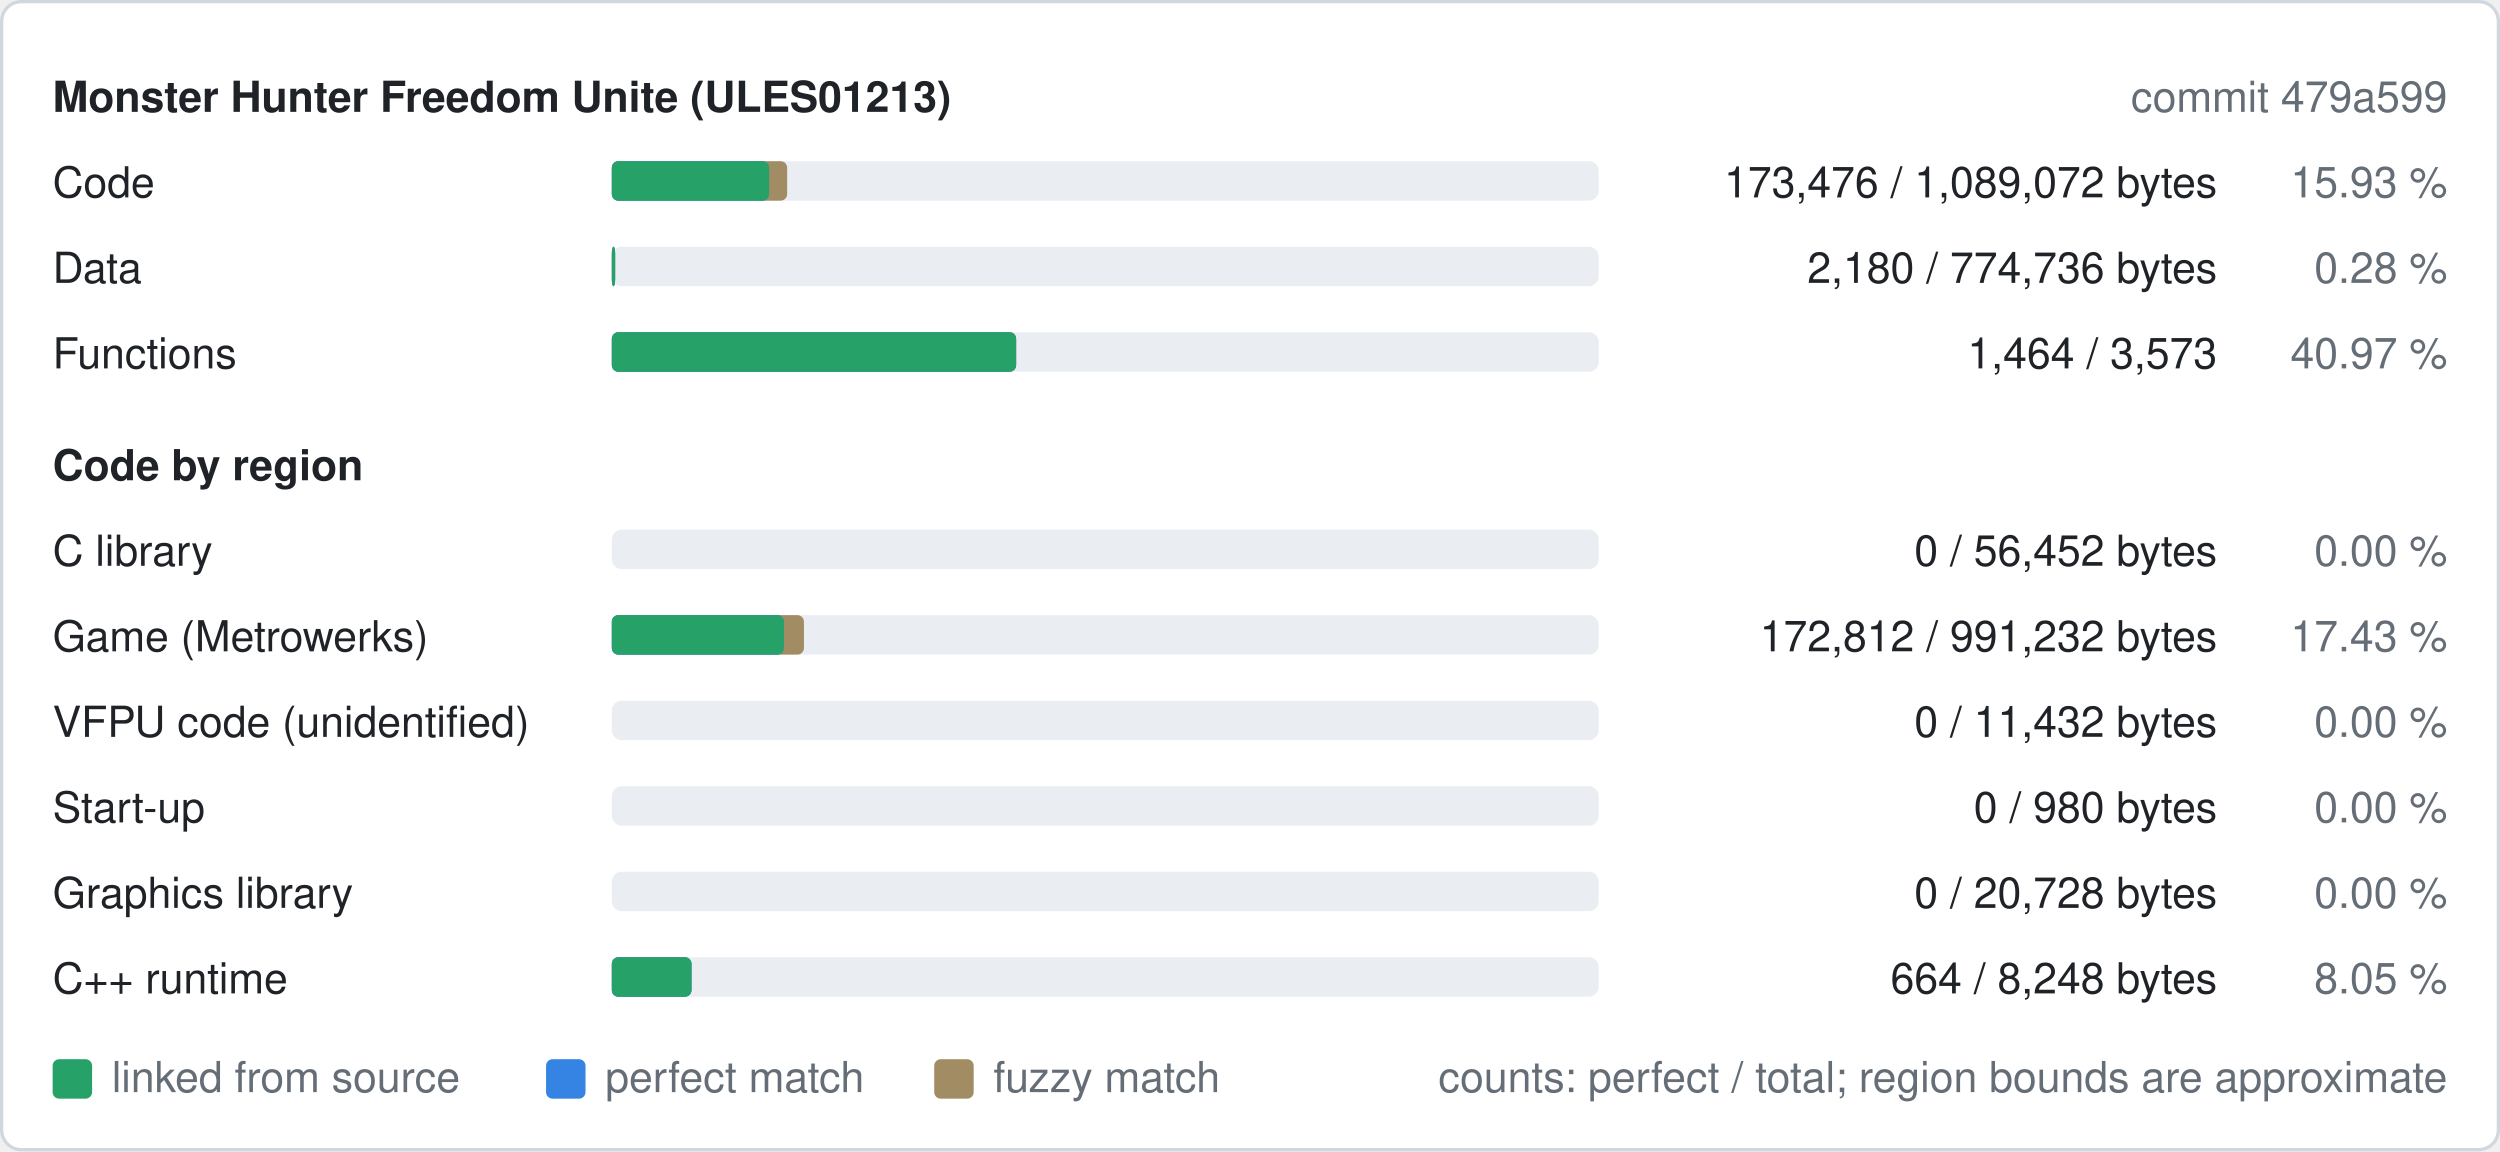
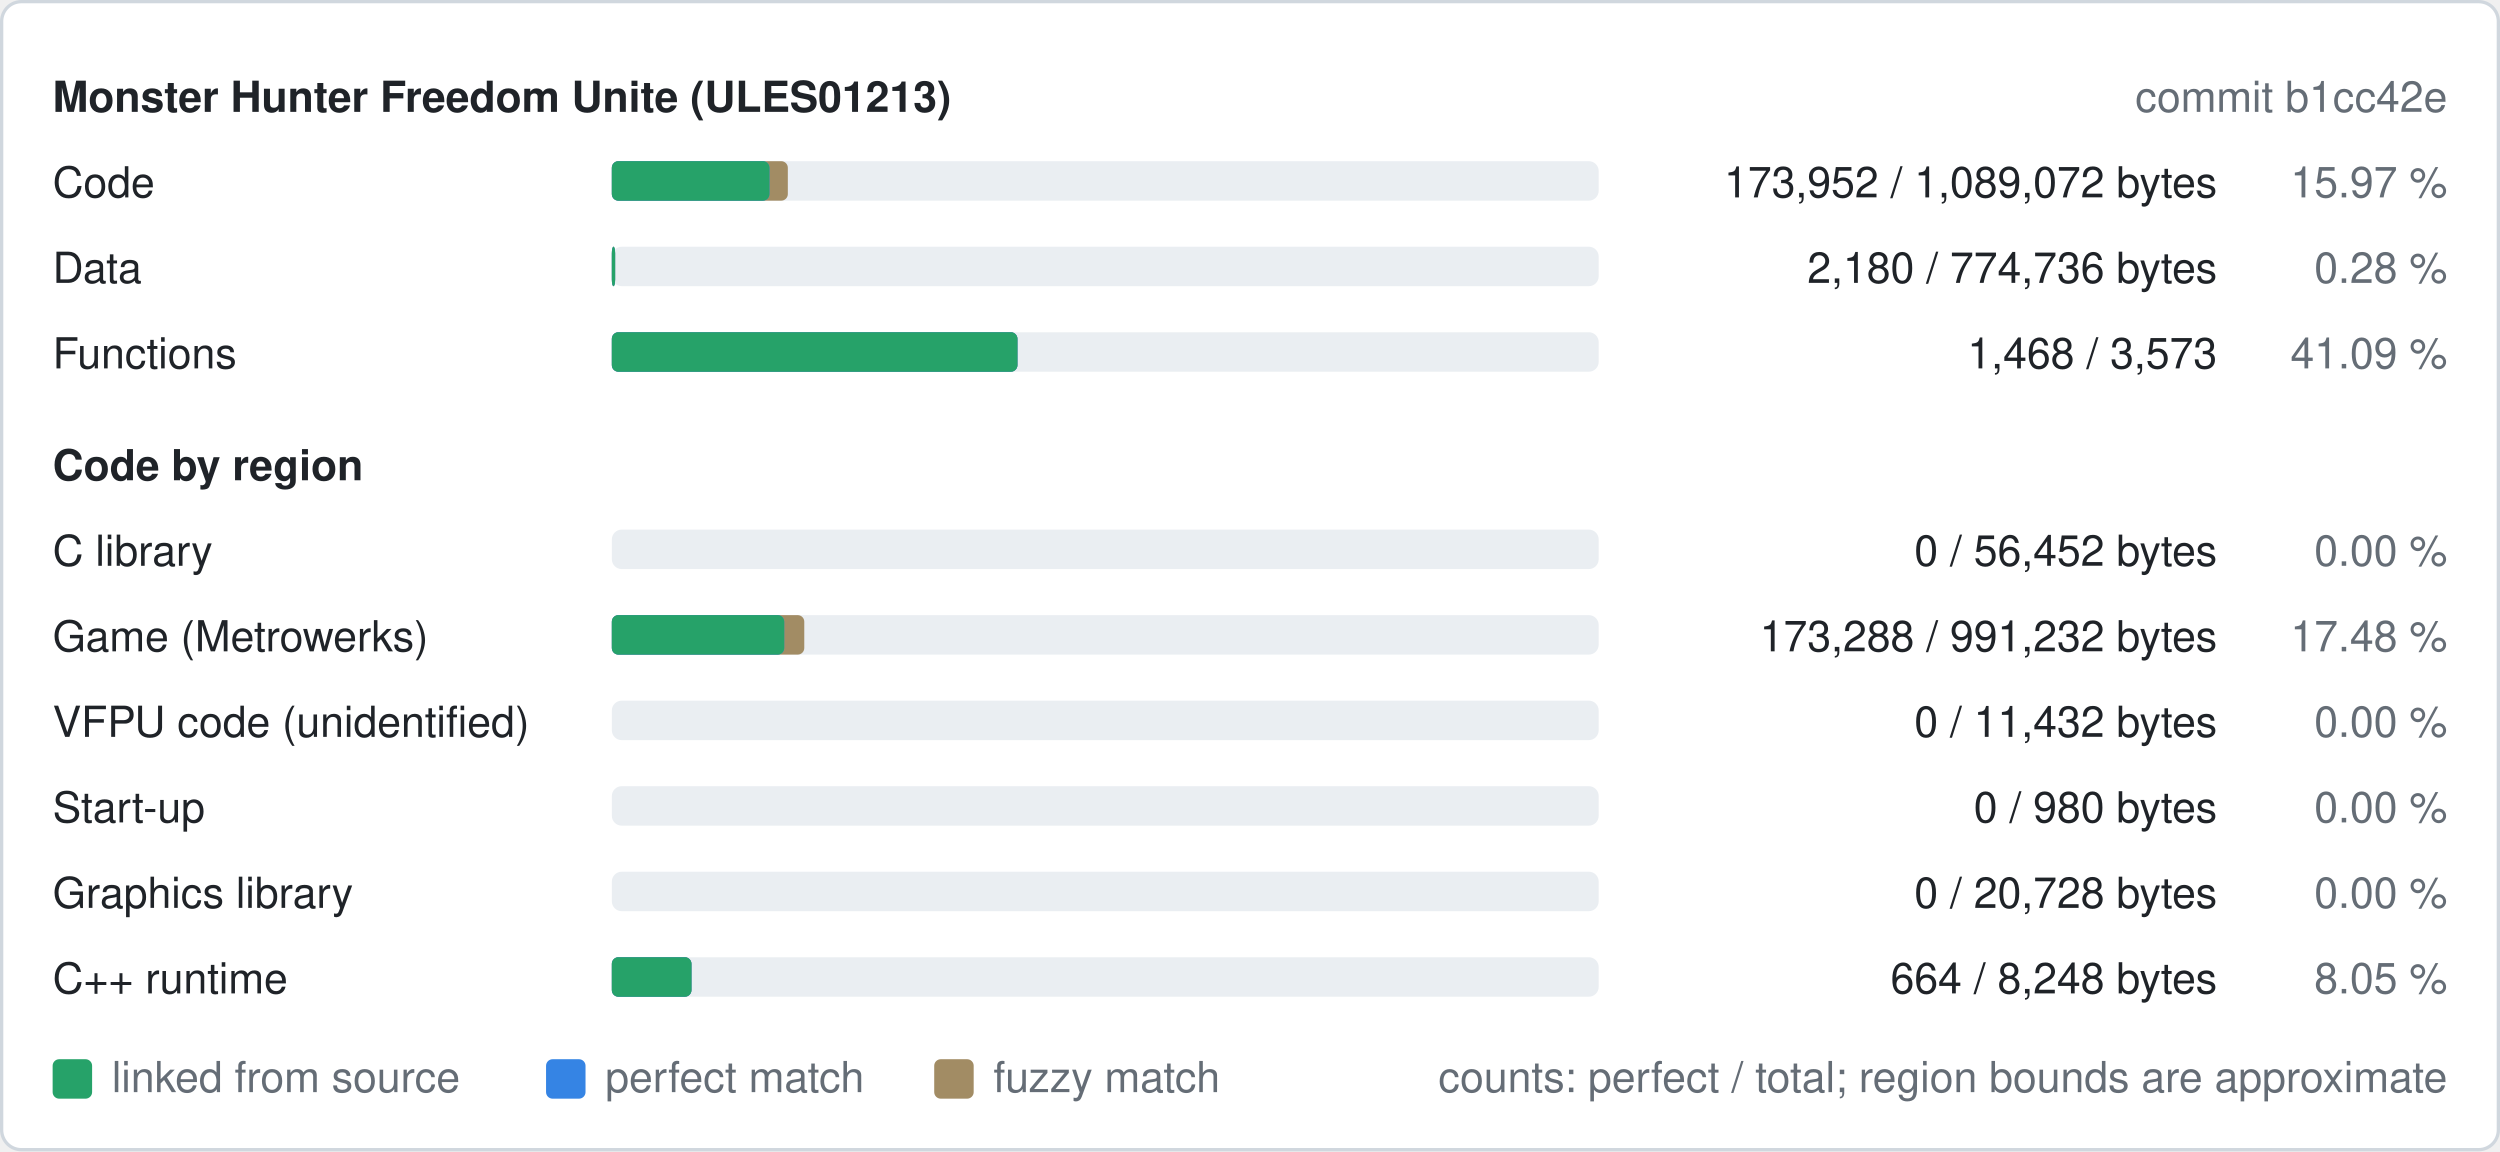
<svg xmlns="http://www.w3.org/2000/svg" width="760" height="350" viewBox="0 0 760 350" role="img" aria-label="Decompilation progress of ULES01213">
  <style>
text{font-family:-apple-system,BlinkMacSystemFont,"Segoe UI",Helvetica,Arial,sans-serif;font-size:13px}
.b{font-weight:600}
.bg{fill:#ffffff;stroke:#d0d7de}.t{fill:#1f2328}.m{fill:#656d76}.track{fill:#eaeef2}.fuzzy{fill:#a28c64}.perfect{fill:#3584e4}.linked{fill:#26a269}
@media (prefers-color-scheme: dark){.bg{fill:#0d1117;stroke:#30363d}.t{fill:#e6edf3}.m{fill:#8d96a0}.track{fill:#21262d}.fuzzy{fill:#a28c64}.perfect{fill:#3584e4}.linked{fill:#2ec27e}}
</style>
  <rect class="bg" x="0.5" y="0.5" width="759" height="349" rx="6" />
  <text class="t b" x="16" y="34">Monster Hunter Freedom Unite (ULES01213)</text>
-   <text class="m" x="744" y="34" text-anchor="end">commit 479a599</text>
+   <text class="m" x="744" y="34" text-anchor="end">commit b1cc42e</text>
  <text class="t" x="16" y="60">Code</text>
  <rect class="track" x="186" y="49" width="300" height="12" rx="3" />
-   <rect class="fuzzy" x="186" y="49" width="53.3" height="12" rx="2" />
-   <rect class="perfect" x="186" y="49" width="47.8" height="12" rx="2" />
-   <rect class="linked" x="186" y="49" width="47.8" height="12" rx="2" />
-   <text class="t" x="674" y="60" text-anchor="end">173,476 / 1,089,072 bytes</text>
-   <text class="m" x="744" y="60" text-anchor="end">15.93 %</text>
+   <rect class="fuzzy" x="186" y="49" width="53.5" height="12" rx="2" />
+   <rect class="perfect" x="186" y="49" width="47.9" height="12" rx="2" />
+   <rect class="linked" x="186" y="49" width="47.9" height="12" rx="2" />
+   <text class="t" x="674" y="60" text-anchor="end">173,952 / 1,089,072 bytes</text>
+   <text class="m" x="744" y="60" text-anchor="end">15.97 %</text>
  <text class="t" x="16" y="86">Data</text>
  <rect class="track" x="186" y="75" width="300" height="12" rx="3" />
  <rect class="fuzzy" x="186" y="75" width="1.0" height="12" rx="2" />
  <rect class="perfect" x="186" y="75" width="1.0" height="12" rx="2" />
  <rect class="linked" x="186" y="75" width="1.0" height="12" rx="2" />
  <text class="t" x="674" y="86" text-anchor="end">2,180 / 774,736 bytes</text>
  <text class="m" x="744" y="86" text-anchor="end">0.28 %</text>
  <text class="t" x="16" y="112">Functions</text>
  <rect class="track" x="186" y="101" width="300" height="12" rx="3" />
-   <rect class="fuzzy" x="186" y="101" width="122.9" height="12" rx="2" />
-   <rect class="perfect" x="186" y="101" width="122.9" height="12" rx="2" />
-   <rect class="linked" x="186" y="101" width="122.9" height="12" rx="2" />
-   <text class="t" x="674" y="112" text-anchor="end">1,464 / 3,573</text>
-   <text class="m" x="744" y="112" text-anchor="end">40.97 %</text>
+   <rect class="fuzzy" x="186" y="101" width="123.3" height="12" rx="2" />
+   <rect class="perfect" x="186" y="101" width="123.3" height="12" rx="2" />
+   <rect class="linked" x="186" y="101" width="123.3" height="12" rx="2" />
+   <text class="t" x="674" y="112" text-anchor="end">1,468 / 3,573</text>
+   <text class="m" x="744" y="112" text-anchor="end">41.09 %</text>
  <text class="t b" x="16" y="146">Code by region</text>
  <text class="t" x="16" y="172">C library</text>
  <rect class="track" x="186" y="161" width="300" height="12" rx="3" />
  <text class="t" x="674" y="172" text-anchor="end">0 / 56,452 bytes</text>
  <text class="m" x="744" y="172" text-anchor="end">0.00 %</text>
  <text class="t" x="16" y="198">Game (Metrowerks)</text>
  <rect class="track" x="186" y="187" width="300" height="12" rx="3" />
-   <rect class="fuzzy" x="186" y="187" width="58.4" height="12" rx="2" />
-   <rect class="perfect" x="186" y="187" width="52.3" height="12" rx="2" />
-   <rect class="linked" x="186" y="187" width="52.3" height="12" rx="2" />
-   <text class="t" x="674" y="198" text-anchor="end">172,812 / 991,232 bytes</text>
-   <text class="m" x="744" y="198" text-anchor="end">17.43 %</text>
+   <rect class="fuzzy" x="186" y="187" width="58.5" height="12" rx="2" />
+   <rect class="perfect" x="186" y="187" width="52.4" height="12" rx="2" />
+   <rect class="linked" x="186" y="187" width="52.4" height="12" rx="2" />
+   <text class="t" x="674" y="198" text-anchor="end">173,288 / 991,232 bytes</text>
+   <text class="m" x="744" y="198" text-anchor="end">17.48 %</text>
  <text class="t" x="16" y="224">VFPU code (unidentified)</text>
  <rect class="track" x="186" y="213" width="300" height="12" rx="3" />
  <text class="t" x="674" y="224" text-anchor="end">0 / 11,432 bytes</text>
  <text class="m" x="744" y="224" text-anchor="end">0.00 %</text>
  <text class="t" x="16" y="250">Start-up</text>
  <rect class="track" x="186" y="239" width="300" height="12" rx="3" />
  <text class="t" x="674" y="250" text-anchor="end">0 / 980 bytes</text>
  <text class="m" x="744" y="250" text-anchor="end">0.00 %</text>
  <text class="t" x="16" y="276">Graphics library</text>
  <rect class="track" x="186" y="265" width="300" height="12" rx="3" />
  <text class="t" x="674" y="276" text-anchor="end">0 / 20,728 bytes</text>
  <text class="m" x="744" y="276" text-anchor="end">0.00 %</text>
  <text class="t" x="16" y="302">C++ runtime</text>
  <rect class="track" x="186" y="291" width="300" height="12" rx="3" />
  <rect class="fuzzy" x="186" y="291" width="24.2" height="12" rx="2" />
  <rect class="perfect" x="186" y="291" width="24.2" height="12" rx="2" />
  <rect class="linked" x="186" y="291" width="24.2" height="12" rx="2" />
  <text class="t" x="674" y="302" text-anchor="end">664 / 8,248 bytes</text>
  <text class="m" x="744" y="302" text-anchor="end">8.05 %</text>
  <rect class="linked" x="16" y="322" width="12" height="12" rx="2" />
  <text class="m" x="34" y="332">linked from source</text>
  <rect class="perfect" x="166" y="322" width="12" height="12" rx="2" />
  <text class="m" x="184" y="332">perfect match</text>
  <rect class="fuzzy" x="284" y="322" width="12" height="12" rx="2" />
  <text class="m" x="302" y="332">fuzzy match</text>
  <text class="m" x="744" y="332" text-anchor="end">counts: perfect / total; region bounds are approximate</text>
</svg>
